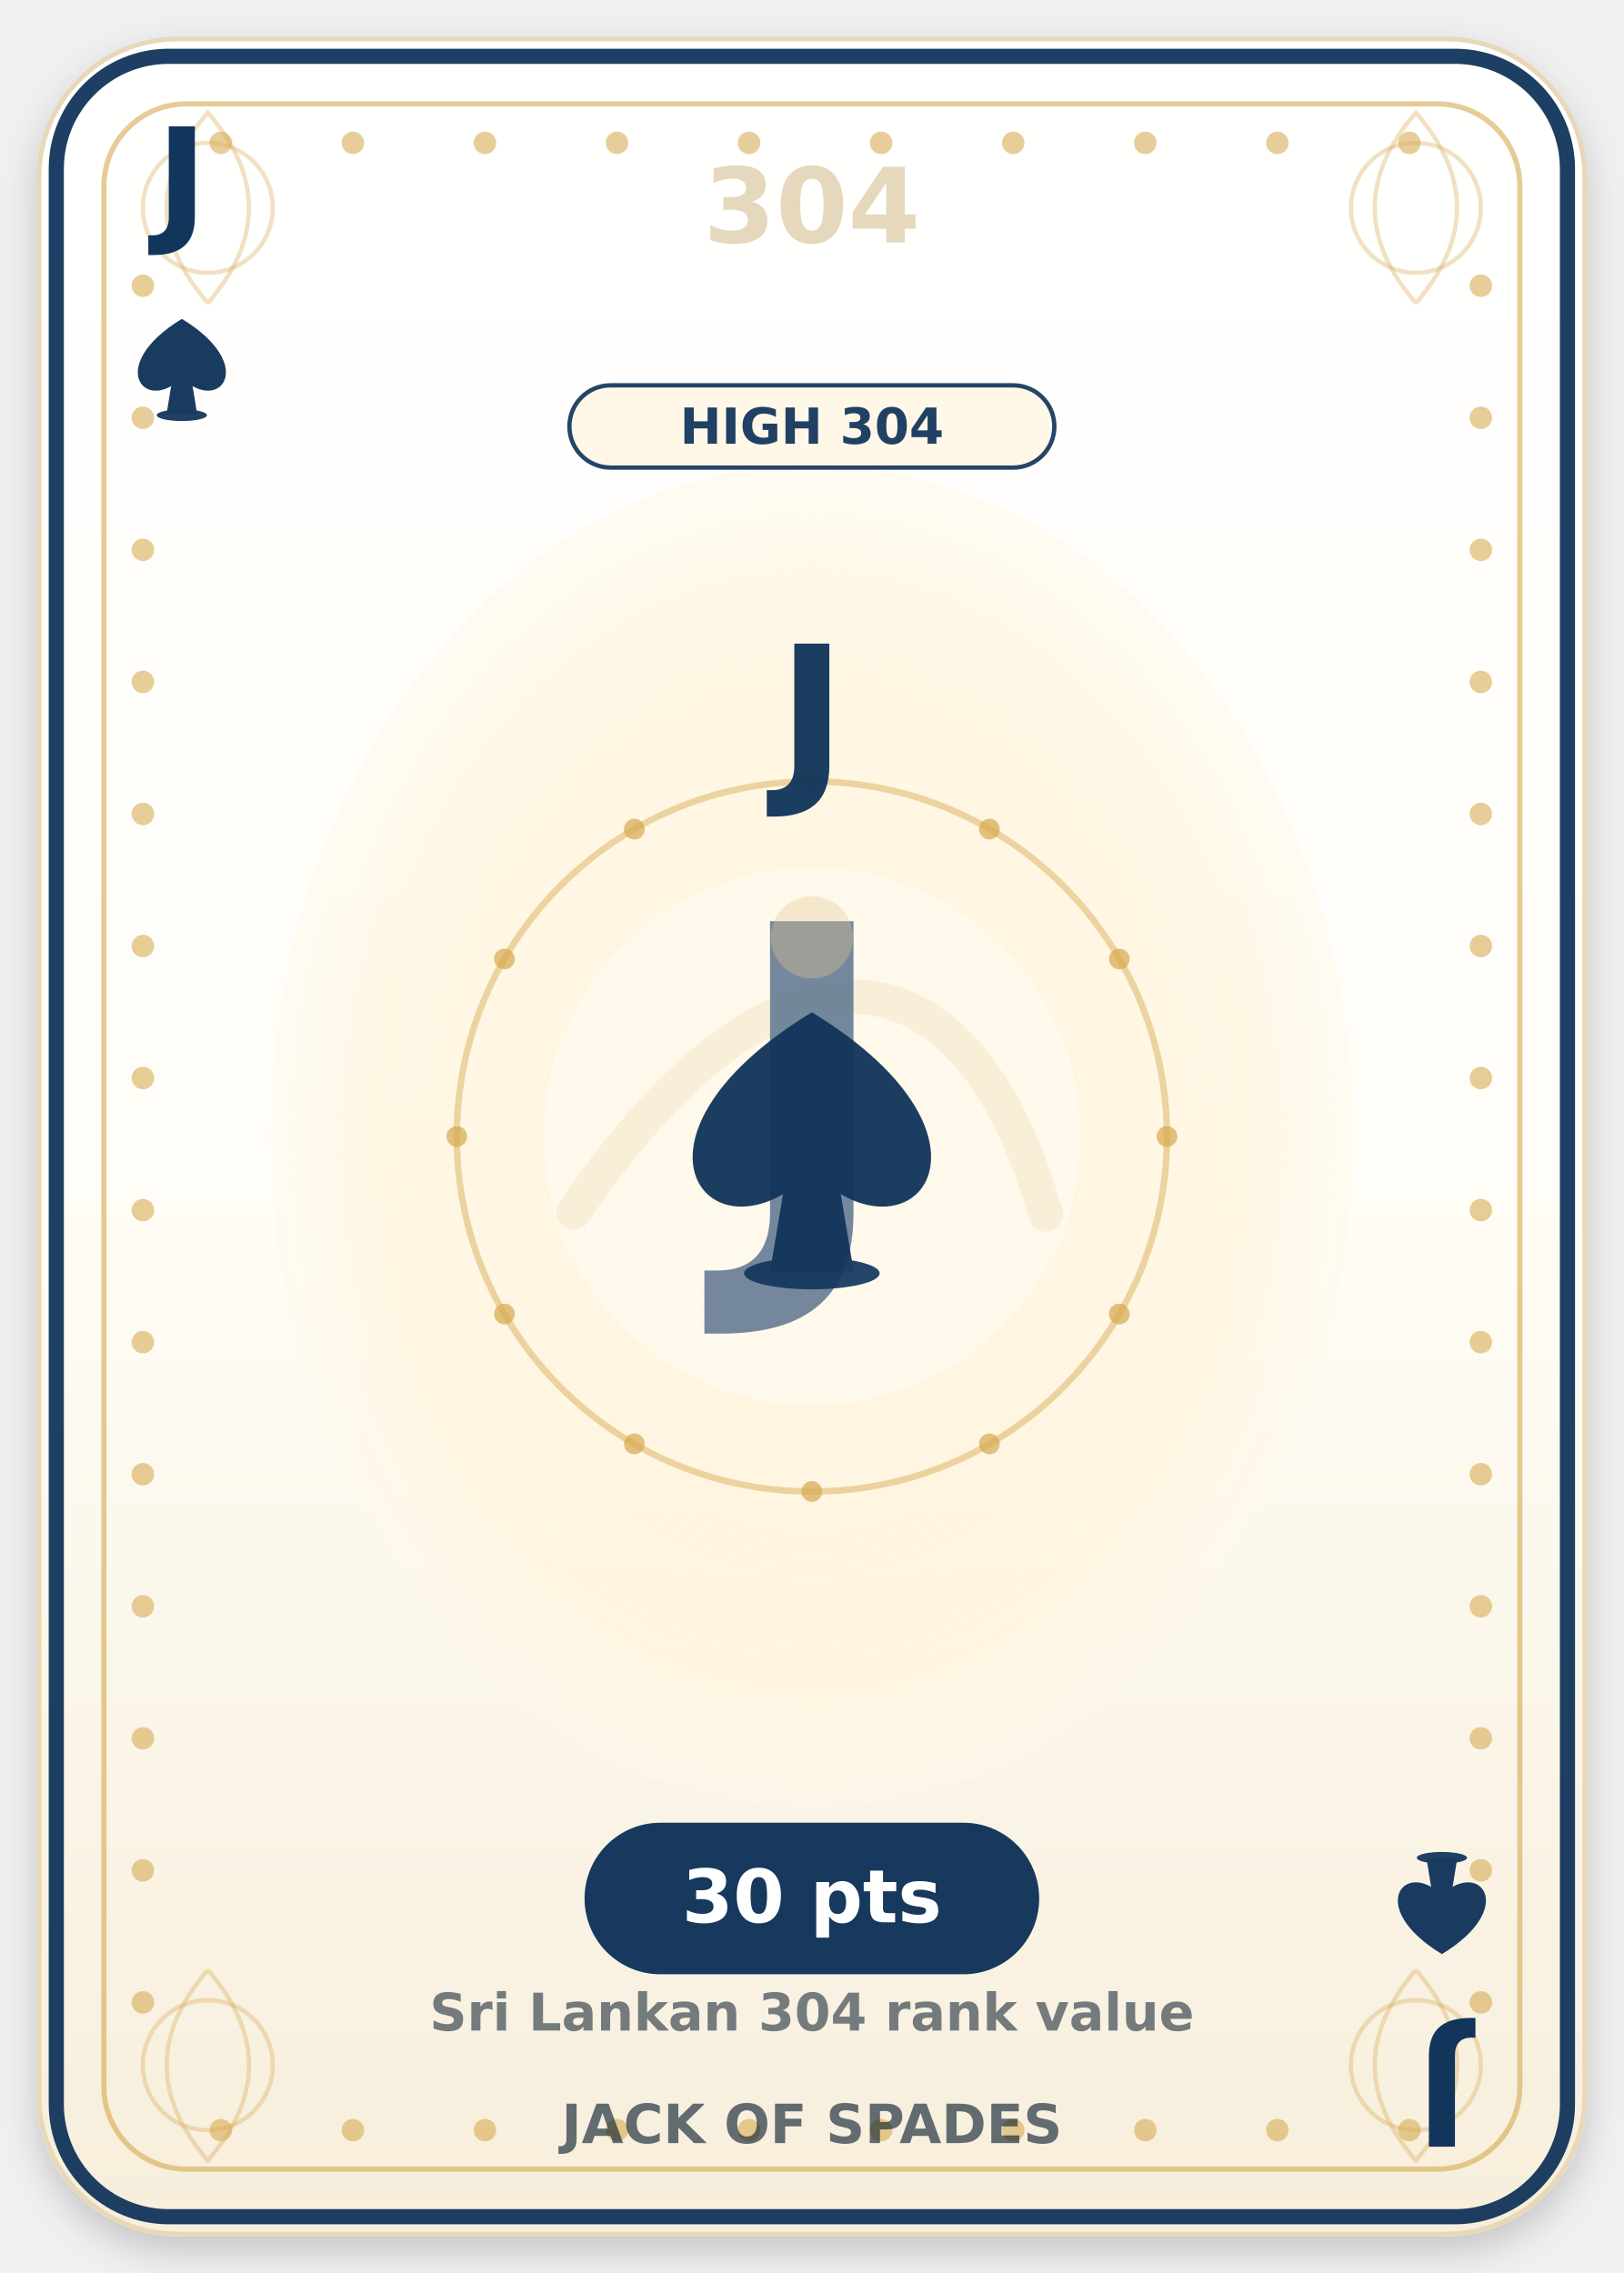
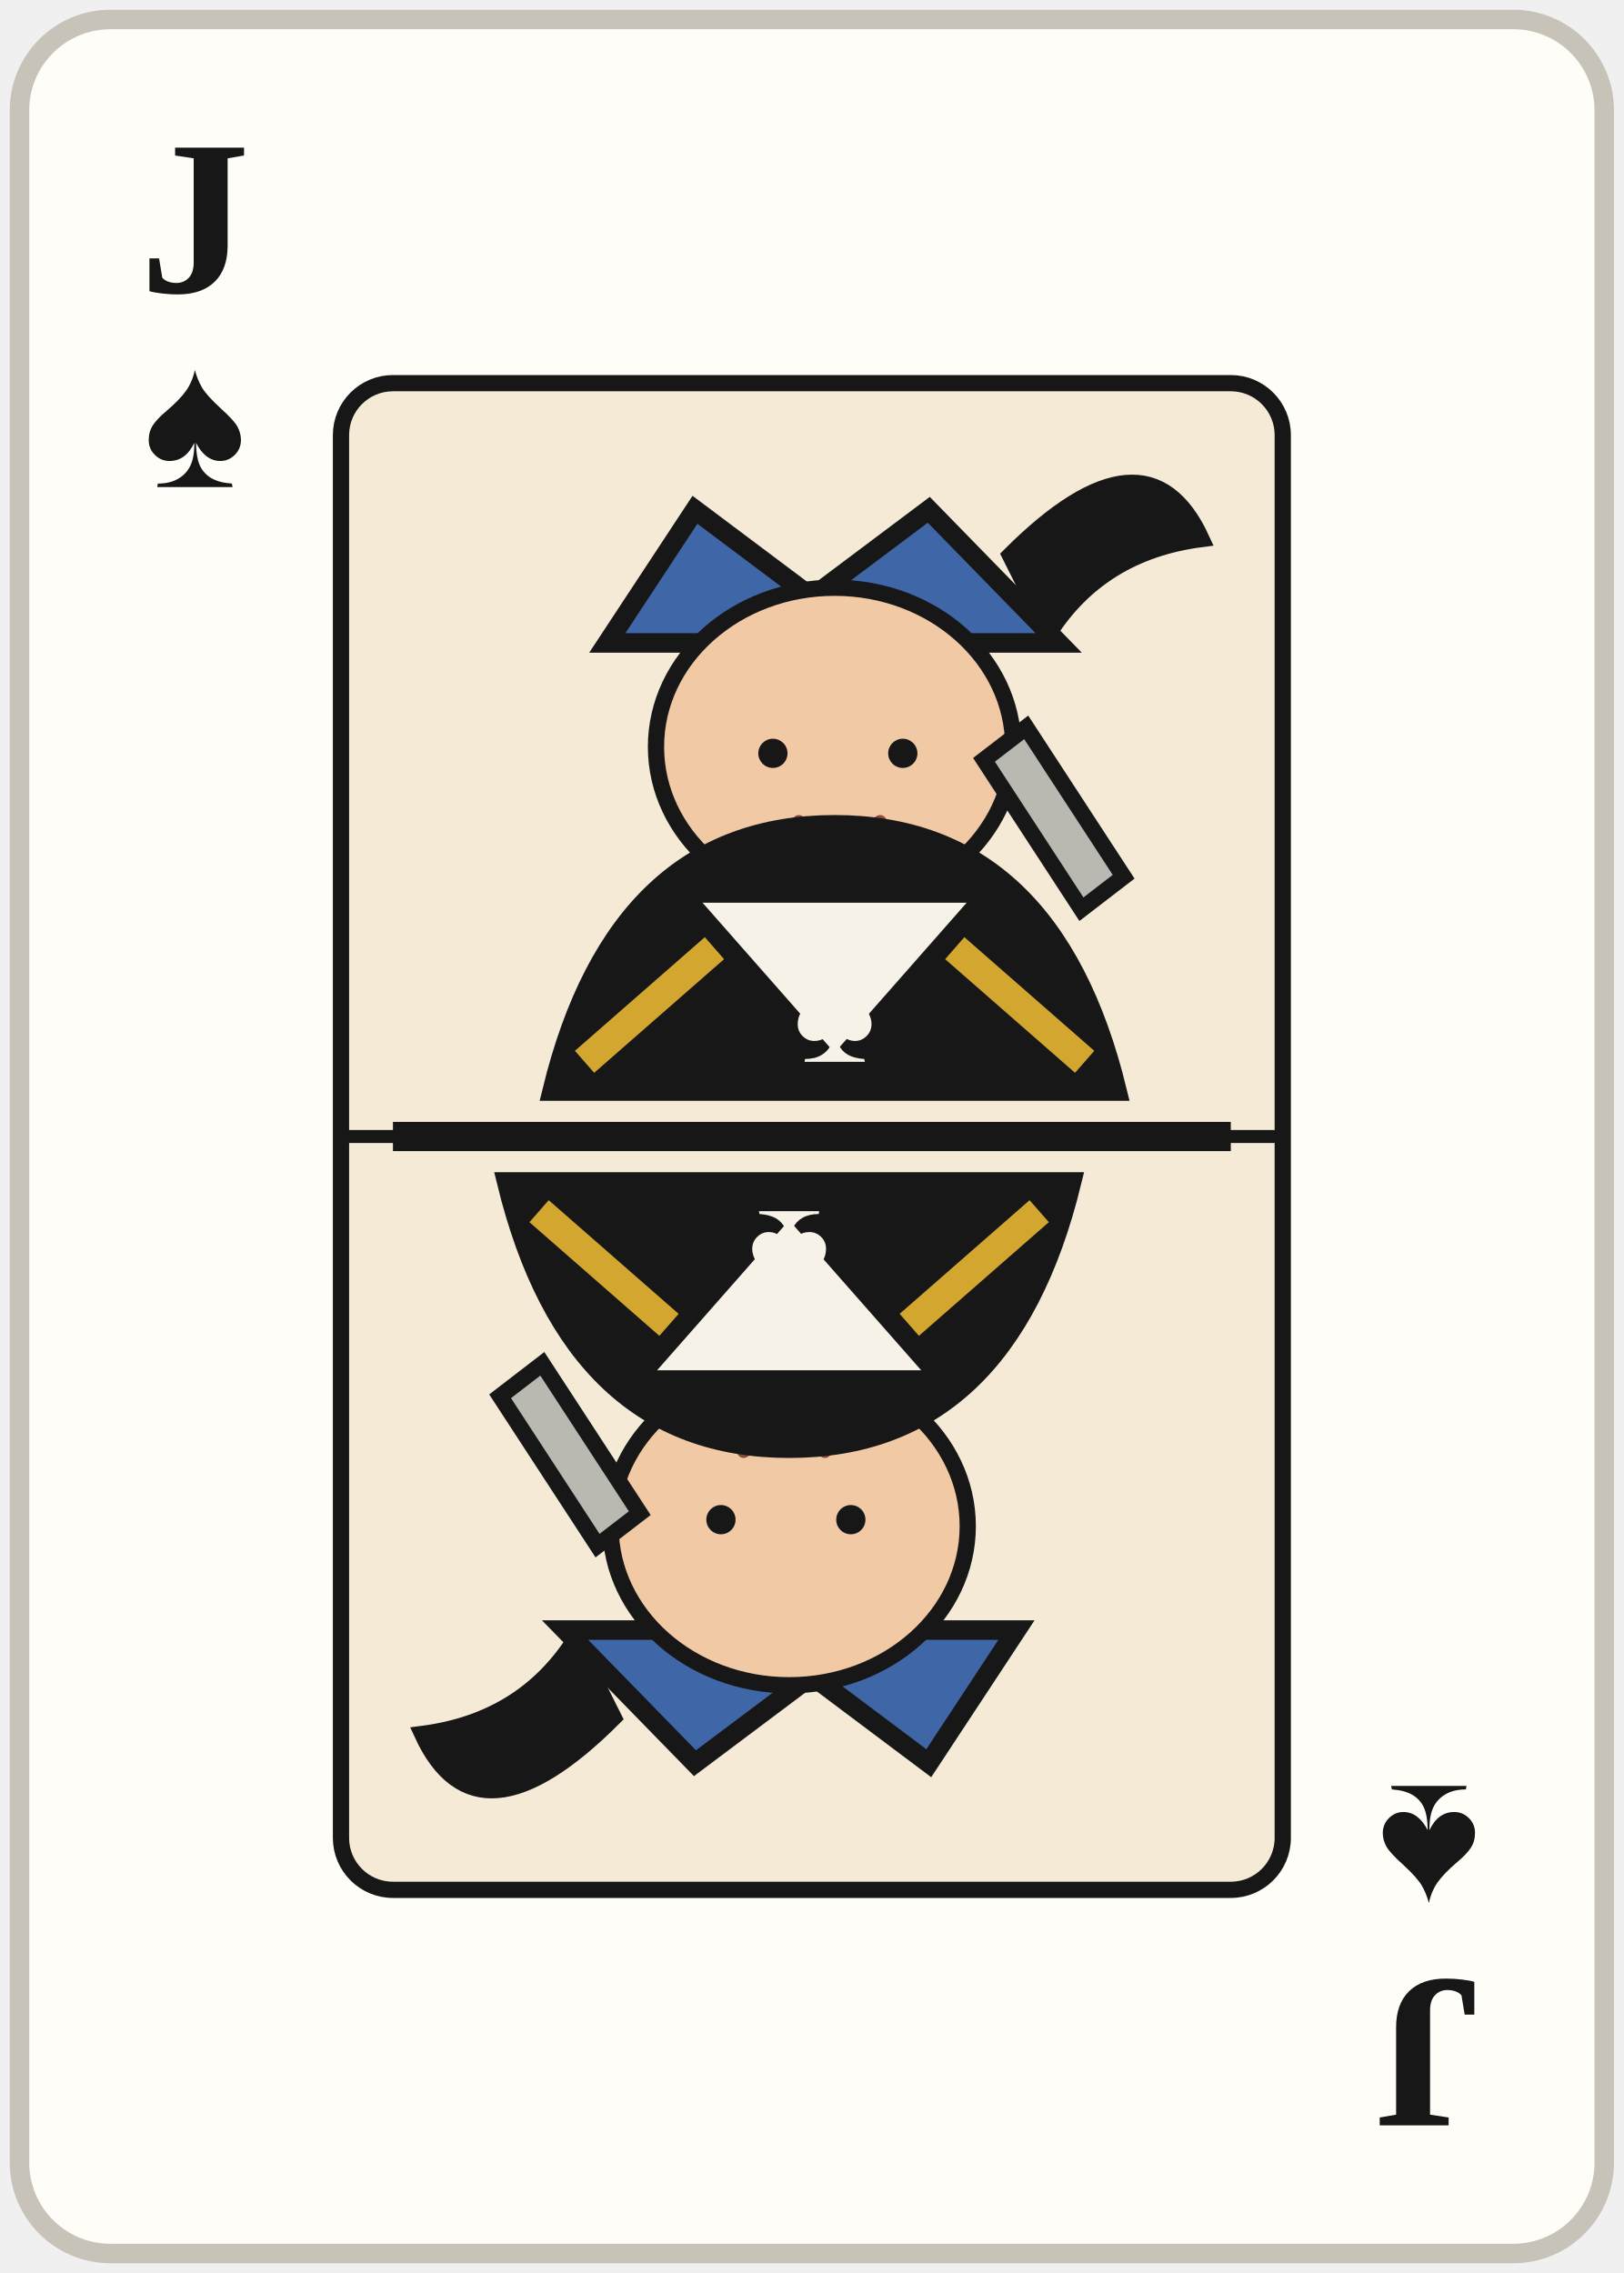
- <svg xmlns="http://www.w3.org/2000/svg" width="750" height="1050" viewBox="0 0 750 1050">
+ <svg xmlns="http://www.w3.org/2000/svg" width="500" height="700" viewBox="0 0 500 700">
+   <rect x="6" y="6" width="488" height="688" rx="28" fill="#fffdf8" stroke="#c8c3b8" stroke-width="6" />
+   <g fill="#171717" text-anchor="middle" font-family="Georgia, 'Times New Roman', serif">
+     <text x="60" y="90" font-size="68" font-weight="700">J</text>
+     <text x="60" y="150" font-size="60">♠</text>
+   </g>
+   <g transform="rotate(180 250 350)" fill="#171717" text-anchor="middle" font-family="Georgia, 'Times New Roman', serif">
+     <text x="60" y="90" font-size="68" font-weight="700">J</text>
+     <text x="60" y="150" font-size="60">♠</text>
+   </g>
  <defs>
-     <linearGradient id="faceGrad" x1="0" x2="0" y1="0" y2="1">
-       <stop offset="0%" stop-color="#FFFFFF" />
-       <stop offset="52%" stop-color="#FFFDF7" />
-       <stop offset="100%" stop-color="#F7EEDB" />
-     </linearGradient>
-     <radialGradient id="softMedallion" cx="50%" cy="50%" r="65%">
-       <stop offset="0%" stop-color="#FFF5DF" stop-opacity="0.97" />
-       <stop offset="62%" stop-color="#FFF5DF" stop-opacity="0.78" />
-       <stop offset="100%" stop-color="#FFFFFF" stop-opacity="0" />
-     </radialGradient>
-     <filter id="shadow" x="-10%" y="-10%" width="120%" height="120%">
-       <feDropShadow dx="0" dy="7" stdDeviation="8" flood-color="#000000" flood-opacity="0.18" />
-     </filter>
+     <clipPath id="court-window">
+       <rect x="105" y="118" width="290" height="464" rx="16" />
+     </clipPath>
  </defs>
-   <g filter="url(#shadow)">
-     <rect x="18" y="18" width="714" height="1014" rx="64" ry="64" fill="url(#faceGrad)" stroke="#E8D8B8" stroke-width="2.2" />
-   </g>
-   <ellipse cx="375.0" cy="525.0" rx="250" ry="310" fill="url(#softMedallion)" />
-   <rect x="26" y="26" width="698" height="998" rx="52" ry="52" fill="none" stroke="#12355B" stroke-width="7" opacity="0.95" />
-   <rect x="48" y="48" width="654" height="954" rx="38" ry="38" fill="none" stroke="#D6A84F" stroke-width="2.4" opacity="0.6" />
-   <circle cx="102.0" cy="66.0" r="5.2" fill="#D6A84F" opacity="0.58" />
-   <circle cx="102.0" cy="984.0" r="5.2" fill="#D6A84F" opacity="0.58" />
-   <circle cx="163.0" cy="66.0" r="5.2" fill="#D6A84F" opacity="0.58" />
-   <circle cx="163.0" cy="984.0" r="5.2" fill="#D6A84F" opacity="0.58" />
-   <circle cx="224.0" cy="66.0" r="5.2" fill="#D6A84F" opacity="0.58" />
-   <circle cx="224.0" cy="984.0" r="5.2" fill="#D6A84F" opacity="0.58" />
-   <circle cx="285.0" cy="66.0" r="5.2" fill="#D6A84F" opacity="0.58" />
-   <circle cx="285.0" cy="984.0" r="5.2" fill="#D6A84F" opacity="0.58" />
-   <circle cx="346.0" cy="66.0" r="5.2" fill="#D6A84F" opacity="0.58" />
-   <circle cx="346.0" cy="984.0" r="5.2" fill="#D6A84F" opacity="0.58" />
-   <circle cx="407.0" cy="66.0" r="5.2" fill="#D6A84F" opacity="0.58" />
-   <circle cx="407.0" cy="984.0" r="5.2" fill="#D6A84F" opacity="0.58" />
-   <circle cx="468.0" cy="66.0" r="5.2" fill="#D6A84F" opacity="0.58" />
-   <circle cx="468.0" cy="984.0" r="5.2" fill="#D6A84F" opacity="0.58" />
-   <circle cx="529.0" cy="66.0" r="5.2" fill="#D6A84F" opacity="0.58" />
-   <circle cx="529.0" cy="984.0" r="5.2" fill="#D6A84F" opacity="0.58" />
-   <circle cx="590.0" cy="66.0" r="5.2" fill="#D6A84F" opacity="0.58" />
-   <circle cx="590.0" cy="984.0" r="5.2" fill="#D6A84F" opacity="0.58" />
-   <circle cx="651.0" cy="66.0" r="5.2" fill="#D6A84F" opacity="0.58" />
-   <circle cx="651.0" cy="984.0" r="5.2" fill="#D6A84F" opacity="0.58" />
-   <circle cx="66.0" cy="132.0" r="5.2" fill="#D6A84F" opacity="0.58" />
-   <circle cx="684.0" cy="132.0" r="5.2" fill="#D6A84F" opacity="0.58" />
-   <circle cx="66.0" cy="193.0" r="5.2" fill="#D6A84F" opacity="0.58" />
-   <circle cx="684.0" cy="193.0" r="5.2" fill="#D6A84F" opacity="0.58" />
-   <circle cx="66.0" cy="254.0" r="5.2" fill="#D6A84F" opacity="0.58" />
-   <circle cx="684.0" cy="254.0" r="5.2" fill="#D6A84F" opacity="0.58" />
-   <circle cx="66.0" cy="315.0" r="5.2" fill="#D6A84F" opacity="0.58" />
-   <circle cx="684.0" cy="315.0" r="5.2" fill="#D6A84F" opacity="0.58" />
-   <circle cx="66.0" cy="376.0" r="5.2" fill="#D6A84F" opacity="0.58" />
-   <circle cx="684.0" cy="376.0" r="5.2" fill="#D6A84F" opacity="0.58" />
-   <circle cx="66.0" cy="437.0" r="5.2" fill="#D6A84F" opacity="0.58" />
-   <circle cx="684.0" cy="437.0" r="5.2" fill="#D6A84F" opacity="0.58" />
-   <circle cx="66.0" cy="498.0" r="5.2" fill="#D6A84F" opacity="0.58" />
-   <circle cx="684.0" cy="498.0" r="5.2" fill="#D6A84F" opacity="0.58" />
-   <circle cx="66.0" cy="559.0" r="5.2" fill="#D6A84F" opacity="0.58" />
-   <circle cx="684.0" cy="559.0" r="5.2" fill="#D6A84F" opacity="0.58" />
-   <circle cx="66.0" cy="620.0" r="5.2" fill="#D6A84F" opacity="0.58" />
-   <circle cx="684.0" cy="620.0" r="5.2" fill="#D6A84F" opacity="0.58" />
-   <circle cx="66.0" cy="681.0" r="5.2" fill="#D6A84F" opacity="0.58" />
-   <circle cx="684.0" cy="681.0" r="5.2" fill="#D6A84F" opacity="0.58" />
-   <circle cx="66.0" cy="742.0" r="5.2" fill="#D6A84F" opacity="0.58" />
-   <circle cx="684.0" cy="742.0" r="5.2" fill="#D6A84F" opacity="0.58" />
-   <circle cx="66.0" cy="803.0" r="5.2" fill="#D6A84F" opacity="0.58" />
-   <circle cx="684.0" cy="803.0" r="5.2" fill="#D6A84F" opacity="0.58" />
-   <circle cx="66.0" cy="864.0" r="5.2" fill="#D6A84F" opacity="0.58" />
-   <circle cx="684.0" cy="864.0" r="5.2" fill="#D6A84F" opacity="0.58" />
-   <circle cx="66.0" cy="925.0" r="5.2" fill="#D6A84F" opacity="0.58" />
-   <circle cx="684.0" cy="925.0" r="5.2" fill="#D6A84F" opacity="0.58" />
-   <circle cx="654.0" cy="954.0" r="30" fill="none" stroke="#D6A84F" stroke-width="2" opacity="0.34" />
-   <path d="M 654.0 910.0 Q 616.0 954.0 654.0 998.0 Q 692.0 954.0 654.0 910.0" fill="none" stroke="#D6A84F" stroke-width="2" opacity="0.34" />
-   <circle cx="654.0" cy="96.0" r="30" fill="none" stroke="#D6A84F" stroke-width="2" opacity="0.34" />
-   <path d="M 654.0 140.0 Q 616.0 96.0 654.0 52.0 Q 692.0 96.0 654.0 140.0" fill="none" stroke="#D6A84F" stroke-width="2" opacity="0.34" />
-   <circle cx="96.0" cy="954.0" r="30" fill="none" stroke="#D6A84F" stroke-width="2" opacity="0.34" />
-   <path d="M 96.0 910.0 Q 134.0 954.0 96.0 998.0 Q 58.0 954.0 96.0 910.0" fill="none" stroke="#D6A84F" stroke-width="2" opacity="0.34" />
-   <circle cx="96.0" cy="96.0" r="30" fill="none" stroke="#D6A84F" stroke-width="2" opacity="0.34" />
-   <path d="M 96.0 140.0 Q 134.0 96.0 96.0 52.0 Q 58.0 96.0 96.0 140.0" fill="none" stroke="#D6A84F" stroke-width="2" opacity="0.34" />
-   <g transform="rotate(0 84 123)">
-     <text x="84" y="105" font-family="DejaVu Sans, Arial, sans-serif" font-size="64" font-weight="900" text-anchor="middle" fill="#12355B">J</text>
-     <g opacity="0.970">
-       <path d="M 84.0 147.3 C 48.3 169.0, 67.0 191.5, 84.0 174.5 C 101.0 191.5, 119.7 169.0, 84.0 147.3 Z" fill="#12355B" />
-       <path d="M 79.9 173.1 L 88.1 173.1 L 91.1 191.5 L 76.9 191.5 Z" fill="#12355B" />
-       <ellipse cx="84.0" cy="191.8" rx="11.6" ry="2.7" fill="#12355B" opacity="0.970" />
+   <rect x="105" y="118" width="290" height="464" rx="16" fill="#f4ead6" stroke="#171717" stroke-width="5" />
+   <g clip-path="url(#court-window)">
+     <g>
+       <path d="M187 198 214 157 250 184 286 157 326 198Z" fill="#3f67a8" stroke="#171717" stroke-width="6" />
+       <path d="M311 171q42-42 59-5-31 4-47 29Z" fill="#171717" stroke="#171717" stroke-width="5" />
+       <path d="M216 218q13-45 91-9-30-7-48-25-18 22-43 34Z" fill="#51372b" />
+       <ellipse cx="257" cy="230" rx="55" ry="49" fill="#f1c9a5" stroke="#171717" stroke-width="5" />
+       <circle cx="238" cy="232" r="4.5" fill="#171717" />
+       <circle cx="278" cy="232" r="4.5" fill="#171717" />
+       <path d="M246 253q12 9 25 0" fill="none" stroke="#8b4b3c" stroke-width="4" stroke-linecap="round" />
+       <path d="M170 336q20-82 87-82t87 82Z" fill="#171717" stroke="#171717" stroke-width="6" />
+       <path d="M213 278 257 328 301 278" fill="#f7f2e7" stroke="#171717" stroke-width="5" />
+       <path d="M180 327 220 292M334 327 294 292" stroke="#d3a72f" stroke-width="9" />
+       <path d="M316 224 346 270 333 280 303 234Z" fill="#b9b9b2" stroke="#171717" stroke-width="5" />
+       <text x="257" y="327" fill="#f7f2e7" text-anchor="middle" font-family="Georgia, 'Times New Roman', serif" font-size="48">♠</text>
+     </g>
+     <g transform="rotate(180 250 350)">
+       <g>
+         <path d="M187 198 214 157 250 184 286 157 326 198Z" fill="#3f67a8" stroke="#171717" stroke-width="6" />
+         <path d="M311 171q42-42 59-5-31 4-47 29Z" fill="#171717" stroke="#171717" stroke-width="5" />
+         <path d="M216 218q13-45 91-9-30-7-48-25-18 22-43 34Z" fill="#51372b" />
+         <ellipse cx="257" cy="230" rx="55" ry="49" fill="#f1c9a5" stroke="#171717" stroke-width="5" />
+         <circle cx="238" cy="232" r="4.5" fill="#171717" />
+         <circle cx="278" cy="232" r="4.5" fill="#171717" />
+         <path d="M246 253q12 9 25 0" fill="none" stroke="#8b4b3c" stroke-width="4" stroke-linecap="round" />
+         <path d="M170 336q20-82 87-82t87 82Z" fill="#171717" stroke="#171717" stroke-width="6" />
+         <path d="M213 278 257 328 301 278" fill="#f7f2e7" stroke="#171717" stroke-width="5" />
+         <path d="M180 327 220 292M334 327 294 292" stroke="#d3a72f" stroke-width="9" />
+         <path d="M316 224 346 270 333 280 303 234Z" fill="#b9b9b2" stroke="#171717" stroke-width="5" />
+         <text x="257" y="327" fill="#f7f2e7" text-anchor="middle" font-family="Georgia, 'Times New Roman', serif" font-size="48">♠</text>
+       </g>
    </g>
  </g>
-   <g transform="rotate(180 666 927)">
-     <text x="666" y="909" font-family="DejaVu Sans, Arial, sans-serif" font-size="64" font-weight="900" text-anchor="middle" fill="#12355B">J</text>
-     <g opacity="0.970">
-       <path d="M 666.0 951.3 C 630.3 973.0, 649.0 995.5, 666.0 978.5 C 683.0 995.5, 701.7 973.0, 666.0 951.3 Z" fill="#12355B" />
-       <path d="M 661.9 977.1 L 670.1 977.1 L 673.1 995.5 L 658.9 995.5 Z" fill="#12355B" />
-       <ellipse cx="666.0" cy="995.8" rx="11.6" ry="2.7" fill="#12355B" opacity="0.970" />
-     </g>
-   </g>
-   <text x="375.0" y="112" font-family="DejaVu Sans, Arial, sans-serif" font-size="48" font-weight="900" text-anchor="middle" fill="#B58E43" opacity="0.35">304</text>
-   <rect x="263.0" y="178" width="224" height="38" rx="19" ry="19" fill="#FFF7E6" stroke="#12355B" stroke-width="2" opacity="0.92" />
-   <text x="375.0" y="205" font-family="DejaVu Sans, Arial, sans-serif" font-size="23" font-weight="800" text-anchor="middle" fill="#12355B" opacity="0.94">HIGH 304</text>
-   <path d="M 265.0 560 C 355.0 427, 445.0 427, 483.0 561" fill="none" stroke="#D6A84F" stroke-width="16" stroke-linecap="round" opacity="0.22" />
-   <text x="375.0" y="575" font-family="DejaVu Sans, Arial, sans-serif" font-size="205" font-weight="900" text-anchor="middle" fill="#12355B" opacity="0.92">J</text>
-   <circle cx="375.0" cy="433" r="19" fill="#D6A84F" opacity="0.36" />
-   <circle cx="375.0" cy="525.0" r="164" fill="none" stroke="#D6A84F" stroke-width="3" opacity="0.46" />
-   <circle cx="375.0" cy="525.0" r="124" fill="#FFFFFF" opacity="0.36" />
-   <circle cx="539.0" cy="525.0" r="4.8" fill="#D6A84F" opacity="0.70" />
-   <circle cx="517.0" cy="607.0" r="4.8" fill="#D6A84F" opacity="0.70" />
-   <circle cx="457.0" cy="667.0" r="4.8" fill="#D6A84F" opacity="0.70" />
-   <circle cx="375.0" cy="689.0" r="4.8" fill="#D6A84F" opacity="0.70" />
-   <circle cx="293.0" cy="667.0" r="4.8" fill="#D6A84F" opacity="0.70" />
-   <circle cx="233.0" cy="607.0" r="4.8" fill="#D6A84F" opacity="0.70" />
-   <circle cx="211.0" cy="525.0" r="4.8" fill="#D6A84F" opacity="0.70" />
-   <circle cx="233.0" cy="443.0" r="4.8" fill="#D6A84F" opacity="0.70" />
-   <circle cx="293.0" cy="383.0" r="4.8" fill="#D6A84F" opacity="0.70" />
-   <circle cx="375.0" cy="361.0" r="4.8" fill="#D6A84F" opacity="0.70" />
-   <circle cx="457.0" cy="383.0" r="4.8" fill="#D6A84F" opacity="0.70" />
-   <circle cx="517.0" cy="443.0" r="4.8" fill="#D6A84F" opacity="0.70" />
-   <g opacity="0.960">
-     <path d="M 375.0 467.6 C 278.4 526.5, 329.0 587.2, 375.0 541.2 C 421.0 587.2, 471.6 526.5, 375.0 467.6 Z" fill="#12355B" />
-     <path d="M 364.0 537.6 L 386.0 537.6 L 394.3 587.2 L 355.7 587.2 Z" fill="#12355B" />
-     <ellipse cx="375.0" cy="588.2" rx="31.3" ry="7.4" fill="#12355B" opacity="0.960" />
-   </g>
-   <text x="375.0" y="360" font-family="DejaVu Sans, Arial, sans-serif" font-size="86" font-weight="900" text-anchor="middle" fill="#12355B" opacity="0.96">J</text>
-   <rect x="270.0" y="842" width="210" height="70" rx="35" ry="35" fill="#12355B" opacity="0.98" />
-   <text x="375.0" y="888" font-family="DejaVu Sans, Arial, sans-serif" font-size="34" font-weight="800" text-anchor="middle" fill="#FFFFFF">30 pts</text>
-   <text x="375.0" y="938" font-family="DejaVu Sans, Arial, sans-serif" font-size="24" font-weight="600" text-anchor="middle" fill="#071A2B" opacity="0.55">Sri Lankan 304 rank value</text>
-   <text x="375.0" y="990" font-family="DejaVu Sans, Arial, sans-serif" font-size="25" font-weight="700" text-anchor="middle" fill="#071A2B" opacity="0.62">JACK OF SPADES</text>
+   <path d="M105 350h290" stroke="#171717" stroke-width="4" />
+   <path d="M121 350h258" stroke="#171717" stroke-width="9" />
</svg>
